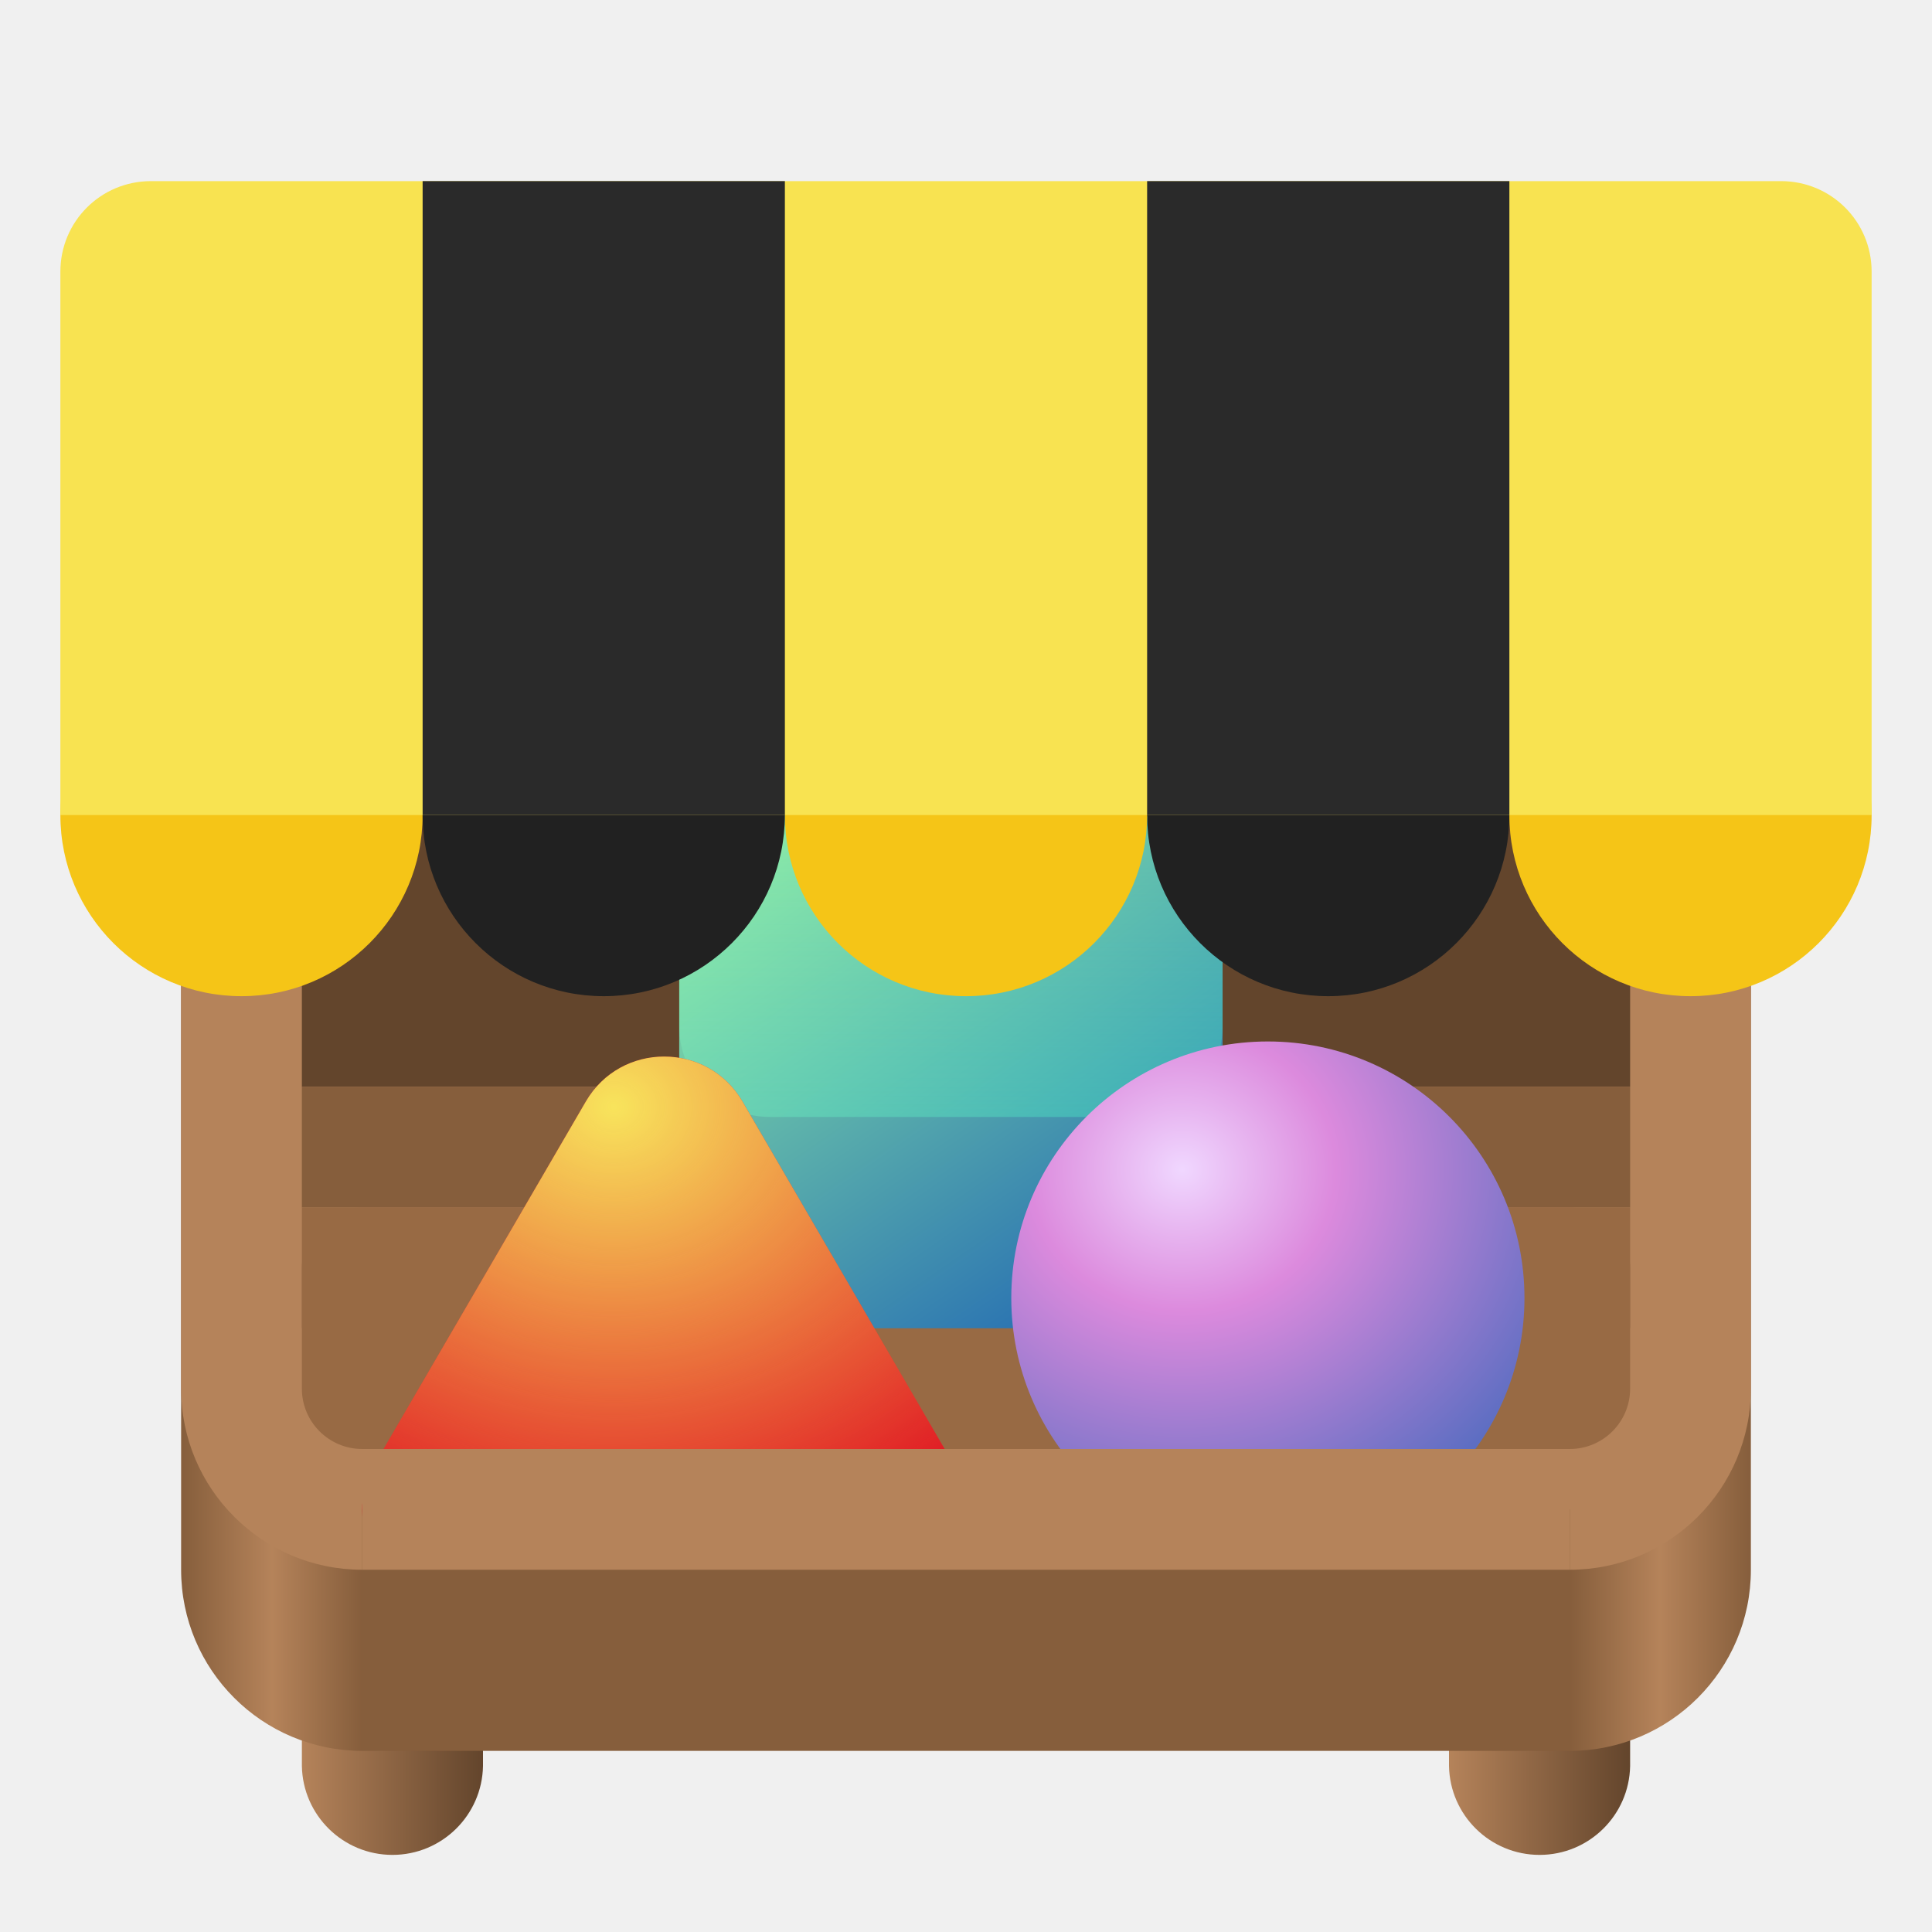
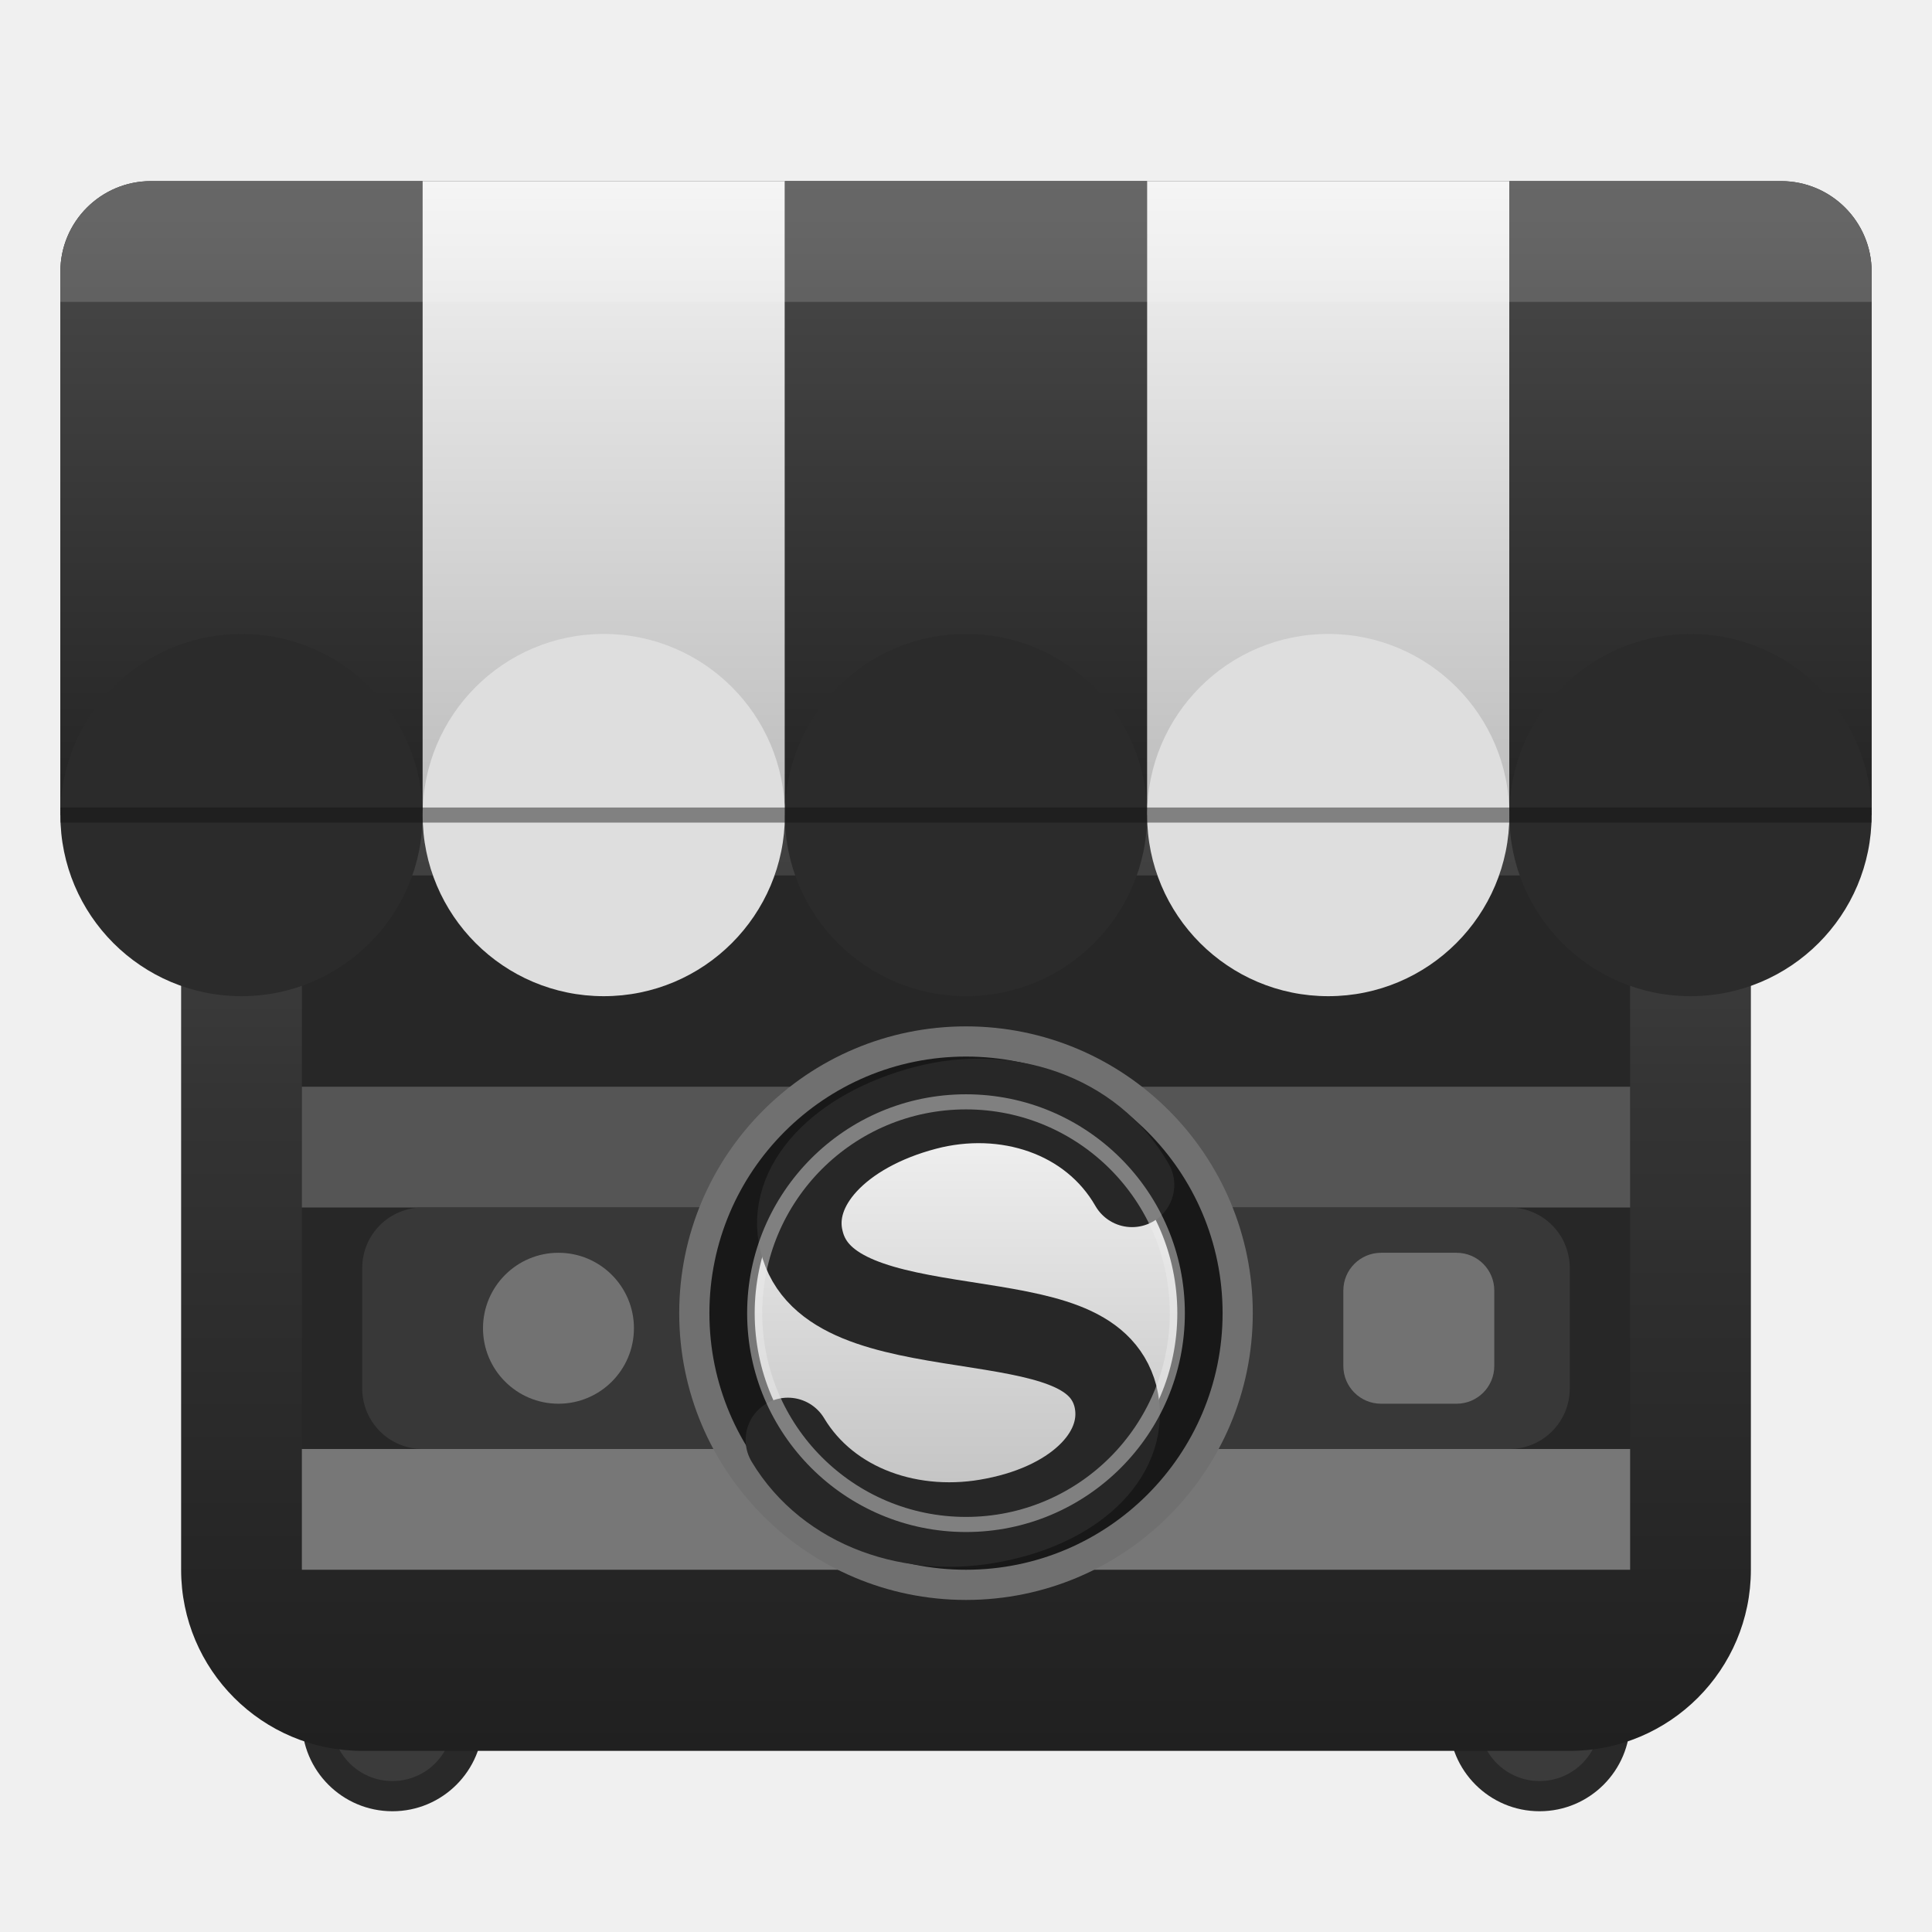
- <svg xmlns="http://www.w3.org/2000/svg" xmlns:xlink="http://www.w3.org/1999/xlink" xml:space="preserve" width="128" height="128">
+ <svg xmlns="http://www.w3.org/2000/svg" viewBox="0 0 128 128" role="img" aria-labelledby="title desc">
  <defs>
-     <linearGradient id="a">
-       <stop offset="0" style="stop-color:#8ff0a4;stop-opacity:.486" />
-       <stop offset="1" style="stop-color:#8ff0a4;stop-opacity:0" />
+     <linearGradient id="frame" x1="0" y1="0" x2="0" y2="1">
+       <stop offset="0" stop-color="#555555" />
+       <stop offset="0.48" stop-color="#343434" />
+       <stop offset="1" stop-color="#202020" />
    </linearGradient>
-     <linearGradient xlink:href="#a" id="h" x1="62" x2="62" y1="164" y2="128" gradientTransform="translate(1 -82)" gradientUnits="userSpaceOnUse" />
+     <linearGradient id="awningDark" x1="0" y1="0" x2="0" y2="1">
+       <stop offset="0" stop-color="#4b4b4b" />
+       <stop offset="1" stop-color="#242424" />
+     </linearGradient>
+     <linearGradient id="awningLight" x1="0" y1="0" x2="0" y2="1">
+       <stop offset="0" stop-color="#f3f3f3" />
+       <stop offset="1" stop-color="#bdbdbd" />
+     </linearGradient>
+     <linearGradient id="badge" x1="0" y1="0" x2="0" y2="1">
+       <stop offset="0" stop-color="#f3f3f3" />
+       <stop offset="1" stop-color="#c0c0c0" />
+     </linearGradient>
  </defs>
-   <linearGradient id="b" gradientUnits="userSpaceOnUse">
-     <stop offset="0" stop-color="#b5835a" />
-     <stop offset="1" stop-color="#63452c" />
-   </linearGradient>
-   <linearGradient xlink:href="#b" id="c" x1="20" x2="32" y1="110.5" y2="110.5" />
-   <linearGradient xlink:href="#b" id="d" x1="96" x2="108" y1="110.5" y2="110.5" />
-   <linearGradient id="e" x1="-116" x2="-12" y1="-246" y2="-246" gradientTransform="rotate(180 0 -86)" gradientUnits="userSpaceOnUse">
-     <stop offset="0" stop-color="#865e3c" />
-     <stop offset=".058" stop-color="#b5835a" />
-     <stop offset=".115" stop-color="#865e3c" />
-     <stop offset=".885" stop-color="#865e3c" />
-     <stop offset=".942" stop-color="#b5835a" />
-     <stop offset="1" stop-color="#865e3c" />
-   </linearGradient>
-   <linearGradient id="g" x1="84" x2="46" y1="230" y2="178" gradientTransform="matrix(.75 0 0 .70833 15 -73.5)" gradientUnits="userSpaceOnUse">
-     <stop offset="0" stop-color="#1a5fb4" />
-     <stop offset="1" stop-color="#8ff0a4" />
-   </linearGradient>
-   <radialGradient id="i" cx="77.852" cy="217.993" r="24" gradientTransform="matrix(1.53472 .00522 -.00482 1.41666 -40.099 -231.728)" gradientUnits="userSpaceOnUse">
-     <stop offset="0" stop-color="#f0d7ff" />
-     <stop offset=".276" stop-color="#dc8add" />
-     <stop offset="1" stop-color="#1a5fb4" />
-   </radialGradient>
-   <radialGradient id="j" cx="36" cy="208.727" r="24" gradientTransform="matrix(1.45833 0 0 1.25 -11.835 -187.575)" gradientUnits="userSpaceOnUse">
-     <stop offset="0" stop-color="#f8e45c" />
-     <stop offset="1" stop-color="#f8e45c" stop-opacity="0" />
-   </radialGradient>
-   <path fill="url(#c)" d="M26 98c3.313 0 6 2.688 6 6v13a6.001 6.001 0 0 1-12 0v-13c0-3.312 2.688-6 6-6m0 0" />
-   <path fill="url(#d)" d="M102 98c3.313 0 6 2.688 6 6v13a6.001 6.001 0 0 1-12 0v-13c0-3.312 2.688-6 6-6m0 0" />
-   <path fill="url(#e)" d="M104 116H24c-6.629 0-12-5.371-12-12V44c0-6.629 5.371-12 12-12h80c6.629 0 12 5.371 12 12v60c0 6.629-5.371 12-12 12m0 0" />
-   <path fill="#b5835a" d="M104 104H24c-6.629 0-12-5.371-12-12V44c0-6.629 5.371-12 12-12h80c6.629 0 12 5.371 12 12v48c0 6.629-5.371 12-12 12m0 0" />
-   <path fill="#63452c" d="M20 40h88v32H20zm0 0" />
-   <path fill="#865e3c" d="M20 32h-8v32h8zm96 0h-8v32h8zM20 72h88v8H20zm0 0" />
-   <path fill="#986a44" d="M104 96H24c-2.21 0-4-1.79-4-4v-8c0-2.21 1.79-4 4-4h80c2.21 0 4 1.79 4 4v8c0 2.21-1.79 4-4 4m0 0" />
-   <path fill="#986a44" d="M20 88h88v-8H20zm0 0" />
-   <path fill="url(#g)" d="M51 54h24c3.313 0 6 2.688 6 6v22a6 6 0 0 1-6 6H51c-3.312 0-6-2.687-6-6V60c0-3.312 2.688-6 6-6m0 0" />
-   <path d="M51 54c-3.312 0-6 2.688-6 6v8c0 3.313 2.688 6 6 6h24a6 6 0 0 0 6-6v-8c0-3.312-2.687-6-6-6z" style="mix-blend-mode:overlay;fill:url(#h);stroke-width:1.134;stroke-linejoin:round" />
-   <path fill="url(#i)" d="M84 69c9.387 0 17 7.613 17 17s-7.613 17-17 17-17-7.613-17-17 7.613-17 17-17m0 0" />
-   <path fill="#e01b24" d="M63.195 103.04a6.03 6.03 0 0 0-.015-6.02L49.195 72.984c-2.324-3.98-8.07-3.98-10.386 0L24.816 97.02c-2.332 4.003.563 9.035 5.196 9.035h27.976a6 6 0 0 0 5.207-3.016m0 0" />
-   <path fill="url(#j)" d="M63.195 103.04a6.03 6.03 0 0 0-.015-6.02L49.195 72.984c-2.324-3.98-8.07-3.98-10.386 0L24.816 97.02c-2.332 4.003.563 9.035 5.196 9.035h27.976a6 6 0 0 0 5.207-3.016m0 0" />
-   <path fill="#865e3c" d="M24 108h80v-8H24zm0 0" />
-   <path fill="#b5835a" d="M24 104h80v-8H24zm0 0" />
-   <path fill="#212121" d="M88 42c6.629 0 12 5.371 12 12s-5.371 12-12 12-12-5.371-12-12 5.371-12 12-12" />
-   <path fill="#f5c517" d="M64 42c6.629 0 12 5.371 12 12s-5.371 12-12 12-12-5.371-12-12 5.371-12 12-12m-48 0c6.629 0 12 5.371 12 12s-5.371 12-12 12S4 60.629 4 54s5.371-12 12-12" />
-   <path fill="#212121" d="M40 42c6.629 0 12 5.371 12 12s-5.371 12-12 12-12-5.371-12-12 5.371-12 12-12" />
-   <path fill="#f5c517" d="M112 42c6.629 0 12 5.371 12 12s-5.371 12-12 12-12-5.371-12-12 5.371-12 12-12" />
-   <path fill="#f8e351" d="M10 12c-3.324 0-6 2.676-6 6v36h120V18c0-3.324-2.676-6-6-6z" />
-   <path fill="#2a2a2a" d="M28 12v42h24V12Zm48 0v42h24V12Z" />
+   <rect x="20" y="96" width="12" height="24" rx="6" fill="#292929" />
+   <rect x="96" y="96" width="12" height="24" rx="6" fill="#292929" />
+   <rect x="22" y="100" width="8" height="18" rx="4" fill="#4a4a4a" opacity="0.55" />
+   <rect x="98" y="100" width="8" height="18" rx="4" fill="#4a4a4a" opacity="0.55" />
+   <path d="M24 32h80c6.627 0 12 5.373 12 12v60c0 6.627-5.373 12-12 12H24c-6.627 0-12-5.373-12-12V44c0-6.627 5.373-12 12-12Z" fill="url(#frame)" />
+   <rect x="20" y="58" width="88" height="43" rx="5" fill="#272727" />
+   <rect x="20" y="72" width="88" height="8" fill="#555555" />
+   <rect x="20" y="96" width="88" height="8" fill="#777777" />
+   <rect x="24" y="80" width="80" height="16" rx="4" fill="#383838" />
+   <circle cx="37" cy="88" r="5" fill="#727272" />
+   <rect x="89" y="83" width="10" height="10" rx="2.5" fill="#727272" />
+   <circle cx="64" cy="87" r="18" fill="#181818" stroke="#707070" stroke-width="2" />
+   <circle cx="64" cy="87" r="14" fill="url(#badge)" />
+   <path d="M75 78.5c-2.7-4.7-8.4-6.5-13.7-5.1-5.7 1.5-9.1 5.2-8.2 8.8.9 3.8 5.6 4.7 10.8 5.5 5.1.8 9.1 1.4 10 4.8.9 3.6-2.4 7.1-8 8.2-5.4 1.1-11-.8-13.7-5.3" fill="none" stroke="#272727" stroke-width="5.6" stroke-linecap="round" stroke-linejoin="round" />
+   <circle cx="64" cy="87" r="14" fill="none" stroke="#eeeeee" stroke-opacity="0.45" stroke-width="1" />
+   <path d="M10 12h108a6 6 0 0 1 6 6v36H4V18a6 6 0 0 1 6-6Z" fill="#2f2f2f" />
+   <path d="M10 12h18v42H4V18a6 6 0 0 1 6-6Z" fill="url(#awningDark)" />
+   <rect x="28" y="12" width="24" height="42" fill="url(#awningLight)" />
+   <rect x="52" y="12" width="24" height="42" fill="url(#awningDark)" />
+   <rect x="76" y="12" width="24" height="42" fill="url(#awningLight)" />
+   <path d="M100 12h18a6 6 0 0 1 6 6v36h-24Z" fill="url(#awningDark)" />
+   <circle cx="16" cy="54" r="12" fill="#2b2b2b" />
+   <circle cx="40" cy="54" r="12" fill="#dedede" />
+   <circle cx="64" cy="54" r="12" fill="#2b2b2b" />
+   <circle cx="88" cy="54" r="12" fill="#dedede" />
+   <circle cx="112" cy="54" r="12" fill="#2b2b2b" />
+   <path d="M10 12h108a6 6 0 0 1 6 6v2H4v-2a6 6 0 0 1 6-6Z" fill="#ffffff" opacity="0.16" />
+   <path d="M4 54h120" stroke="#111111" stroke-opacity="0.45" stroke-width="1" />
</svg>
